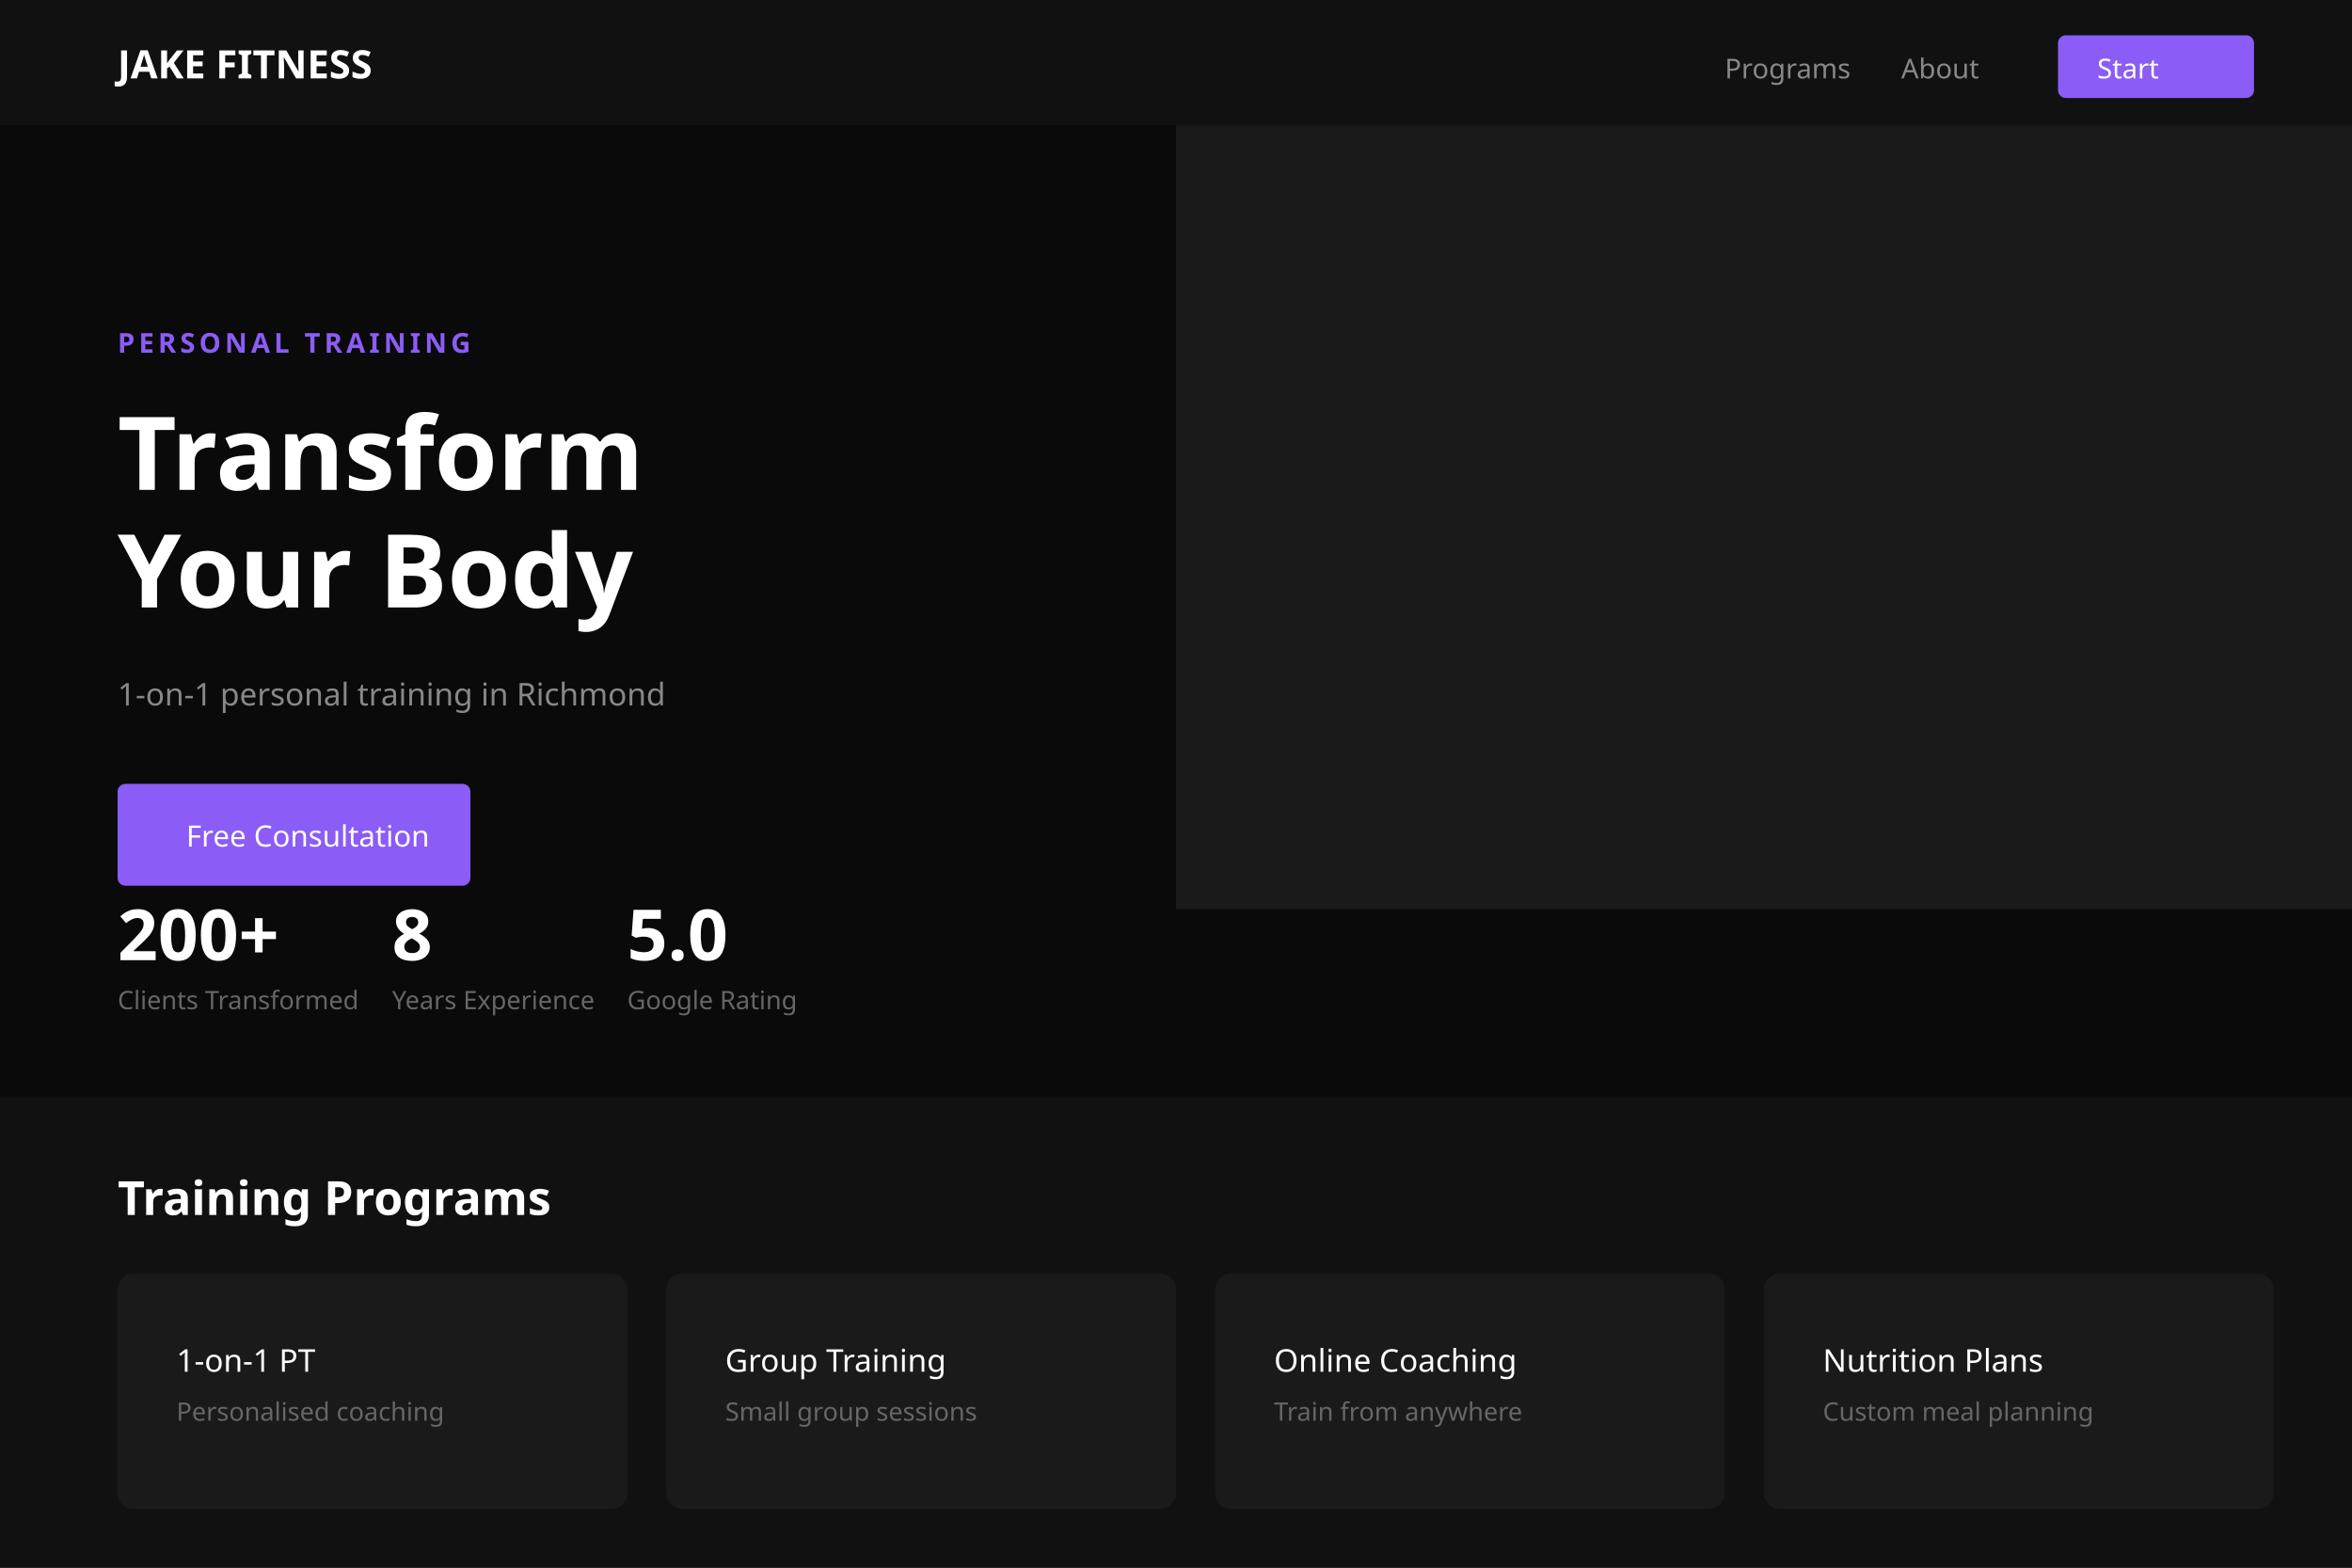
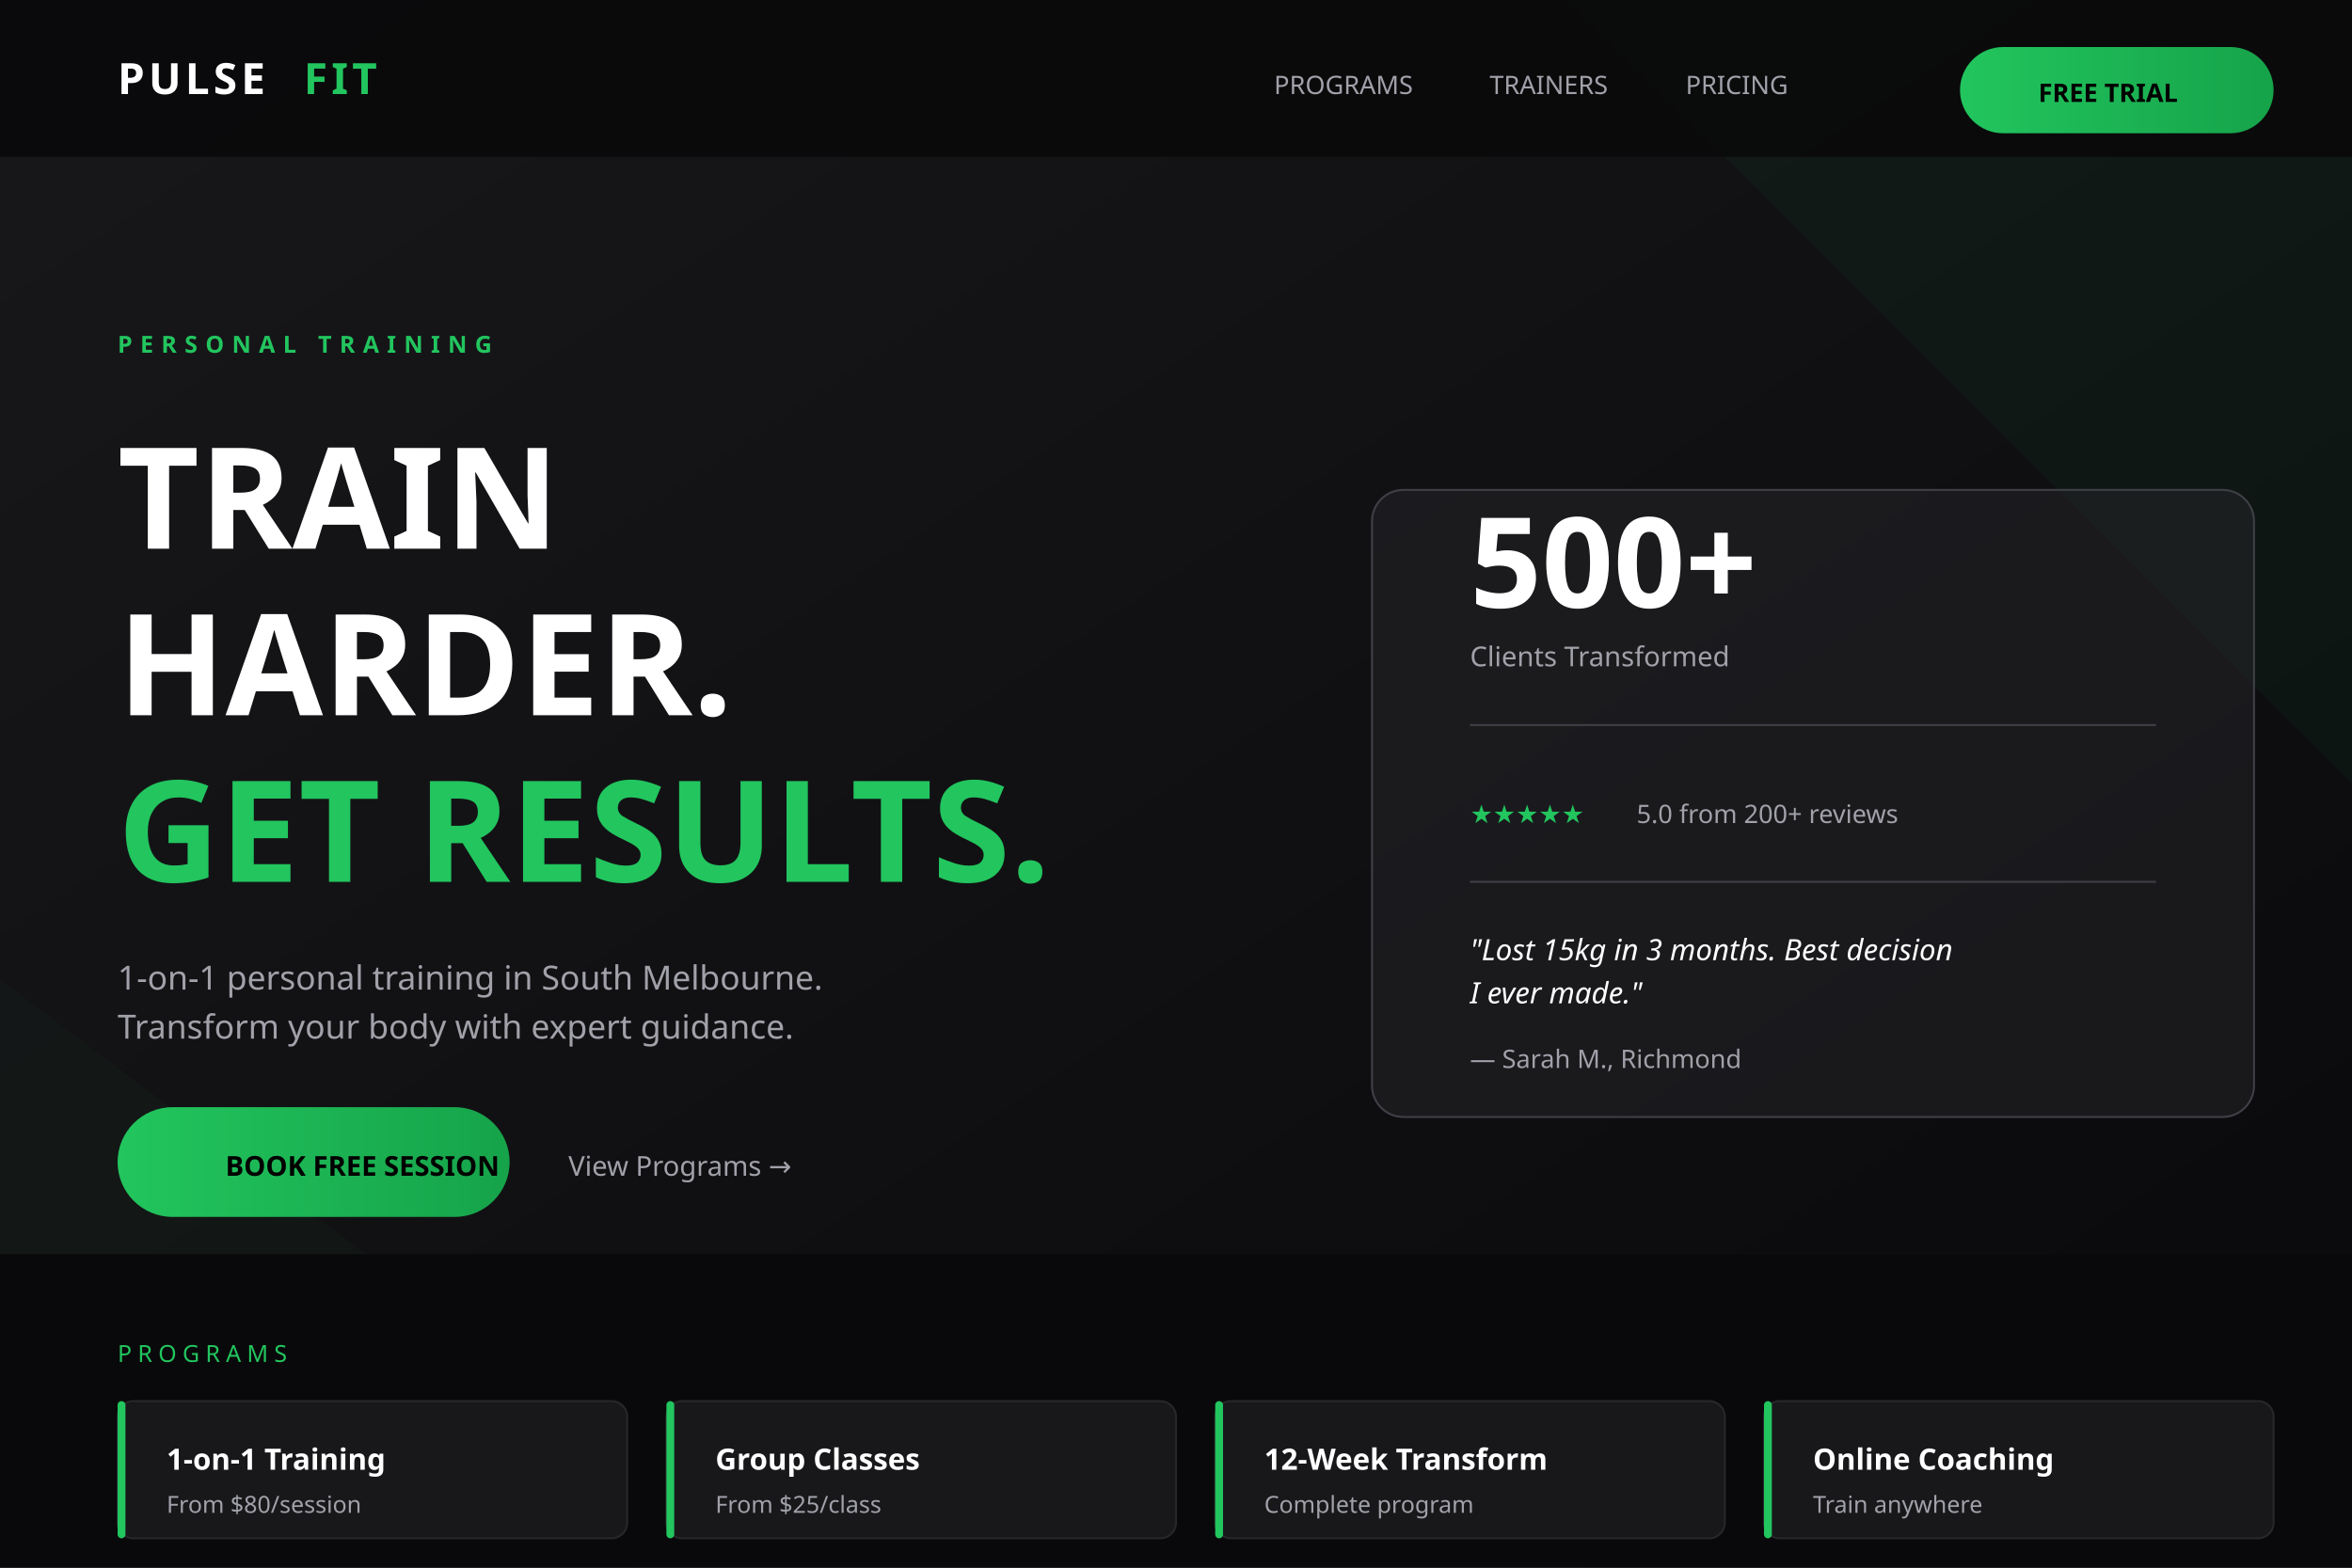
<svg xmlns="http://www.w3.org/2000/svg" viewBox="0 0 1200 800" fill="none">
-   <rect width="1200" height="800" fill="#0a0a0a" />
-   <rect x="0" y="0" width="1200" height="64" fill="#111111" />
-   <text x="60" y="40" font-family="system-ui, sans-serif" font-size="20" font-weight="700" fill="white">JAKE FITNESS</text>
-   <text x="880" y="40" font-family="system-ui, sans-serif" font-size="14" fill="#888">Programs</text>
-   <text x="970" y="40" font-family="system-ui, sans-serif" font-size="14" fill="#888">About</text>
-   <rect x="1050" y="18" width="100" height="32" rx="4" fill="#8b5cf6" />
-   <text x="1070" y="40" font-family="system-ui, sans-serif" font-size="14" fill="white">Start</text>
-   <rect x="0" y="64" width="600" height="400" fill="#0a0a0a" />
-   <rect x="600" y="64" width="600" height="400" fill="#1a1a1a" />
-   <text x="60" y="180" font-family="system-ui, sans-serif" font-size="14" fill="#8b5cf6" font-weight="600" letter-spacing="2">PERSONAL TRAINING</text>
-   <text x="60" y="250" font-family="system-ui, sans-serif" font-size="52" font-weight="700" fill="white">Transform</text>
-   <text x="60" y="310" font-family="system-ui, sans-serif" font-size="52" font-weight="700" fill="white">Your Body</text>
-   <text x="60" y="360" font-family="system-ui, sans-serif" font-size="16" fill="#888">1-on-1 personal training in Richmond</text>
-   <rect x="60" y="400" width="180" height="52" rx="4" fill="#8b5cf6" />
-   <text x="95" y="432" font-family="system-ui, sans-serif" font-size="15" font-weight="500" fill="white">Free Consultation</text>
-   <g transform="translate(60, 490)">
-     <text x="0" y="0" font-family="system-ui, sans-serif" font-size="36" font-weight="700" fill="white">200+</text>
-     <text x="0" y="25" font-family="system-ui, sans-serif" font-size="13" fill="#666">Clients Transformed</text>
-   </g>
-   <g transform="translate(200, 490)">
-     <text x="0" y="0" font-family="system-ui, sans-serif" font-size="36" font-weight="700" fill="white">8</text>
-     <text x="0" y="25" font-family="system-ui, sans-serif" font-size="13" fill="#666">Years Experience</text>
-   </g>
-   <g transform="translate(320, 490)">
-     <text x="0" y="0" font-family="system-ui, sans-serif" font-size="36" font-weight="700" fill="white">5.0</text>
-     <text x="0" y="25" font-family="system-ui, sans-serif" font-size="13" fill="#666">Google Rating</text>
-   </g>
-   <rect x="0" y="560" width="1200" height="240" fill="#111111" />
-   <text x="60" y="620" font-family="system-ui, sans-serif" font-size="24" font-weight="600" fill="white">Training Programs</text>
-   <rect x="60" y="650" width="260" height="120" rx="8" fill="#1a1a1a" />
-   <text x="90" y="700" font-family="system-ui, sans-serif" font-size="16" font-weight="500" fill="white">1-on-1 PT</text>
-   <text x="90" y="725" font-family="system-ui, sans-serif" font-size="13" fill="#666">Personalised coaching</text>
-   <rect x="340" y="650" width="260" height="120" rx="8" fill="#1a1a1a" />
-   <text x="370" y="700" font-family="system-ui, sans-serif" font-size="16" font-weight="500" fill="white">Group Training</text>
-   <text x="370" y="725" font-family="system-ui, sans-serif" font-size="13" fill="#666">Small group sessions</text>
-   <rect x="620" y="650" width="260" height="120" rx="8" fill="#1a1a1a" />
-   <text x="650" y="700" font-family="system-ui, sans-serif" font-size="16" font-weight="500" fill="white">Online Coaching</text>
-   <text x="650" y="725" font-family="system-ui, sans-serif" font-size="13" fill="#666">Train from anywhere</text>
-   <rect x="900" y="650" width="260" height="120" rx="8" fill="#1a1a1a" />
-   <text x="930" y="700" font-family="system-ui, sans-serif" font-size="16" font-weight="500" fill="white">Nutrition Plans</text>
-   <text x="930" y="725" font-family="system-ui, sans-serif" font-size="13" fill="#666">Custom meal planning</text>
+   <defs>
+     <linearGradient id="fitGrad" x1="0%" y1="0%" x2="100%" y2="100%">
+       <stop offset="0%" style="stop-color:#18181b" />
+       <stop offset="100%" style="stop-color:#09090b" />
+     </linearGradient>
+     <linearGradient id="accentGrad" x1="0%" y1="0%" x2="100%" y2="0%">
+       <stop offset="0%" style="stop-color:#22c55e" />
+       <stop offset="100%" style="stop-color:#16a34a" />
+     </linearGradient>
+   </defs>
+   <rect width="1200" height="800" fill="url(#fitGrad)" />
+   <polygon points="1200,0 1200,400 800,0" fill="#22c55e" fill-opacity="0.05" />
+   <polygon points="0,800 400,800 0,500" fill="#22c55e" fill-opacity="0.03" />
+   <rect x="0" y="0" width="1200" height="80" fill="rgba(9, 9, 11, 0.9)" />
+   <text x="60" y="48" font-family="system-ui, sans-serif" font-size="22" fill="#fff" font-weight="800" letter-spacing="2">PULSE</text>
+   <text x="155" y="48" font-family="system-ui, sans-serif" font-size="22" fill="#22c55e" font-weight="800" letter-spacing="2">FIT</text>
+   <text x="650" y="48" font-family="system-ui, sans-serif" font-size="13" fill="#a1a1aa">PROGRAMS</text>
+   <text x="760" y="48" font-family="system-ui, sans-serif" font-size="13" fill="#a1a1aa">TRAINERS</text>
+   <text x="860" y="48" font-family="system-ui, sans-serif" font-size="13" fill="#a1a1aa">PRICING</text>
+   <rect x="1000" y="24" width="160" height="44" rx="22" fill="url(#accentGrad)" />
+   <text x="1040" y="52" font-family="system-ui, sans-serif" font-size="13" fill="#000" font-weight="600">FREE TRIAL</text>
+   <text x="60" y="180" font-family="system-ui, sans-serif" font-size="12" fill="#22c55e" font-weight="600" letter-spacing="4">PERSONAL TRAINING</text>
+   <text x="60" y="280" font-family="system-ui, sans-serif" font-size="72" fill="#fff" font-weight="900">TRAIN</text>
+   <text x="60" y="365" font-family="system-ui, sans-serif" font-size="72" fill="#fff" font-weight="900">HARDER.</text>
+   <text x="60" y="450" font-family="system-ui, sans-serif" font-size="72" fill="#22c55e" font-weight="900">GET RESULTS.</text>
+   <text x="60" y="505" font-family="system-ui, sans-serif" font-size="17" fill="#a1a1aa">1-on-1 personal training in South Melbourne.</text>
+   <text x="60" y="530" font-family="system-ui, sans-serif" font-size="17" fill="#a1a1aa">Transform your body with expert guidance.</text>
+   <rect x="60" y="565" width="200" height="56" rx="28" fill="url(#accentGrad)" />
+   <text x="115" y="600" font-family="system-ui, sans-serif" font-size="14" fill="#000" font-weight="600">BOOK FREE SESSION</text>
+   <text x="290" y="600" font-family="system-ui, sans-serif" font-size="14" fill="#a1a1aa">View Programs →</text>
+   <rect x="700" y="250" width="450" height="320" rx="16" fill="rgba(39, 39, 42, 0.5)" stroke="#3f3f46" stroke-width="1" />
+   <text x="750" y="310" font-family="system-ui, sans-serif" font-size="64" fill="#fff" font-weight="800">500+</text>
+   <text x="750" y="340" font-family="system-ui, sans-serif" font-size="14" fill="#a1a1aa">Clients Transformed</text>
+   <line x1="750" y1="370" x2="1100" y2="370" stroke="#3f3f46" stroke-width="1" />
+   <text x="750" y="420" font-family="system-ui, sans-serif" font-size="13" fill="#22c55e" font-weight="600">★★★★★</text>
+   <text x="835" y="420" font-family="system-ui, sans-serif" font-size="13" fill="#a1a1aa">5.0 from 200+ reviews</text>
+   <line x1="750" y1="450" x2="1100" y2="450" stroke="#3f3f46" stroke-width="1" />
+   <text x="750" y="490" font-family="system-ui, sans-serif" font-size="15" fill="#fff" font-style="italic">"Lost 15kg in 3 months. Best decision</text>
+   <text x="750" y="512" font-family="system-ui, sans-serif" font-size="15" fill="#fff" font-style="italic">I ever made."</text>
+   <text x="750" y="545" font-family="system-ui, sans-serif" font-size="13" fill="#a1a1aa">— Sarah M., Richmond</text>
+   <rect x="0" y="640" width="1200" height="160" fill="#09090b" />
+   <text x="60" y="695" font-family="system-ui, sans-serif" font-size="12" fill="#22c55e" letter-spacing="3">PROGRAMS</text>
+   <rect x="60" y="715" width="260" height="70" rx="8" fill="#18181b" stroke="#27272a" stroke-width="1" />
+   <rect x="60" y="715" width="4" height="70" rx="2" fill="#22c55e" />
+   <text x="85" y="750" font-family="system-ui, sans-serif" font-size="15" fill="#fff" font-weight="600">1-on-1 Training</text>
+   <text x="85" y="772" font-family="system-ui, sans-serif" font-size="12" fill="#a1a1aa">From $80/session</text>
+   <rect x="340" y="715" width="260" height="70" rx="8" fill="#18181b" stroke="#27272a" stroke-width="1" />
+   <rect x="340" y="715" width="4" height="70" rx="2" fill="#22c55e" />
+   <text x="365" y="750" font-family="system-ui, sans-serif" font-size="15" fill="#fff" font-weight="600">Group Classes</text>
+   <text x="365" y="772" font-family="system-ui, sans-serif" font-size="12" fill="#a1a1aa">From $25/class</text>
+   <rect x="620" y="715" width="260" height="70" rx="8" fill="#18181b" stroke="#27272a" stroke-width="1" />
+   <rect x="620" y="715" width="4" height="70" rx="2" fill="#22c55e" />
+   <text x="645" y="750" font-family="system-ui, sans-serif" font-size="15" fill="#fff" font-weight="600">12-Week Transform</text>
+   <text x="645" y="772" font-family="system-ui, sans-serif" font-size="12" fill="#a1a1aa">Complete program</text>
+   <rect x="900" y="715" width="260" height="70" rx="8" fill="#18181b" stroke="#27272a" stroke-width="1" />
+   <rect x="900" y="715" width="4" height="70" rx="2" fill="#22c55e" />
+   <text x="925" y="750" font-family="system-ui, sans-serif" font-size="15" fill="#fff" font-weight="600">Online Coaching</text>
+   <text x="925" y="772" font-family="system-ui, sans-serif" font-size="12" fill="#a1a1aa">Train anywhere</text>
</svg>
